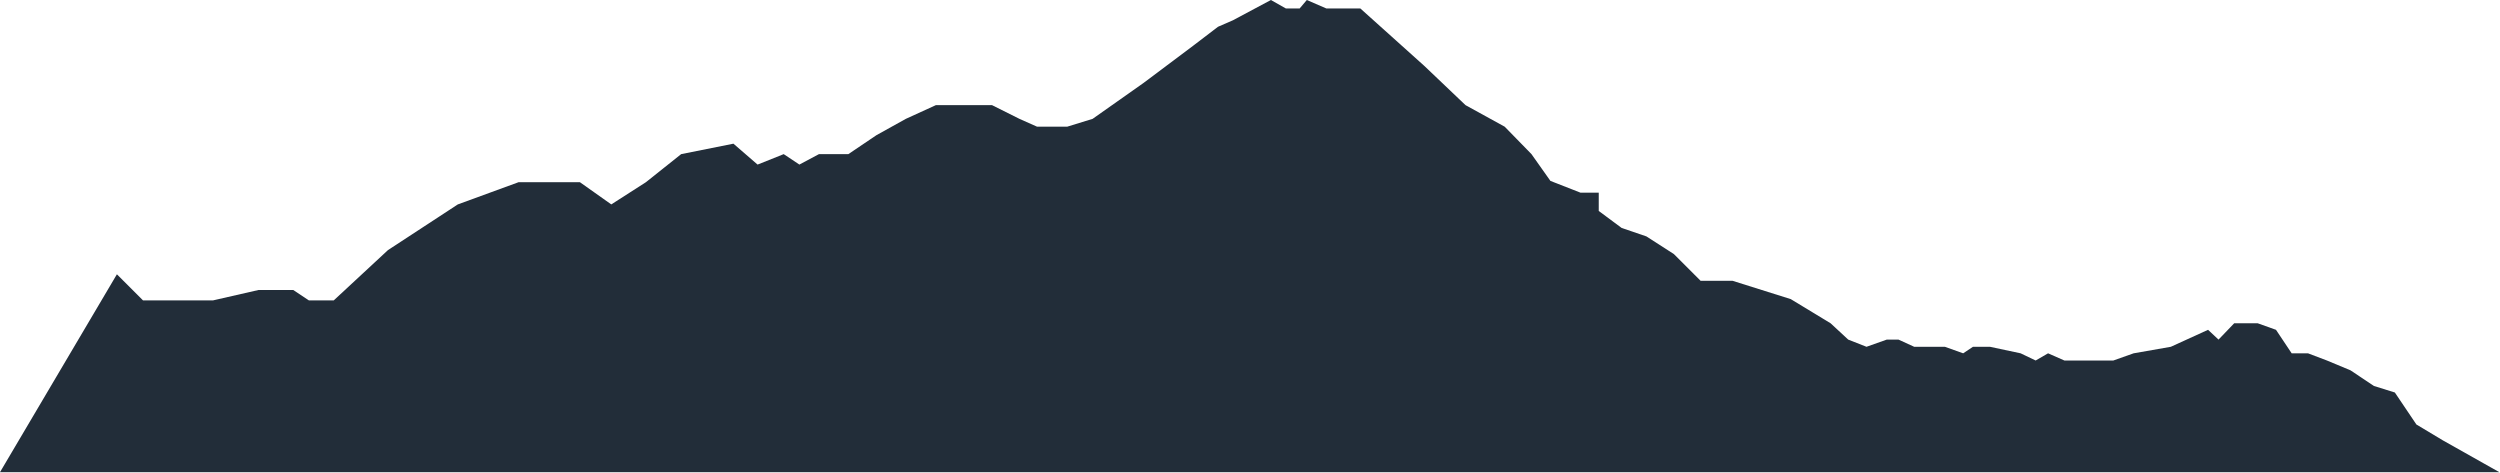
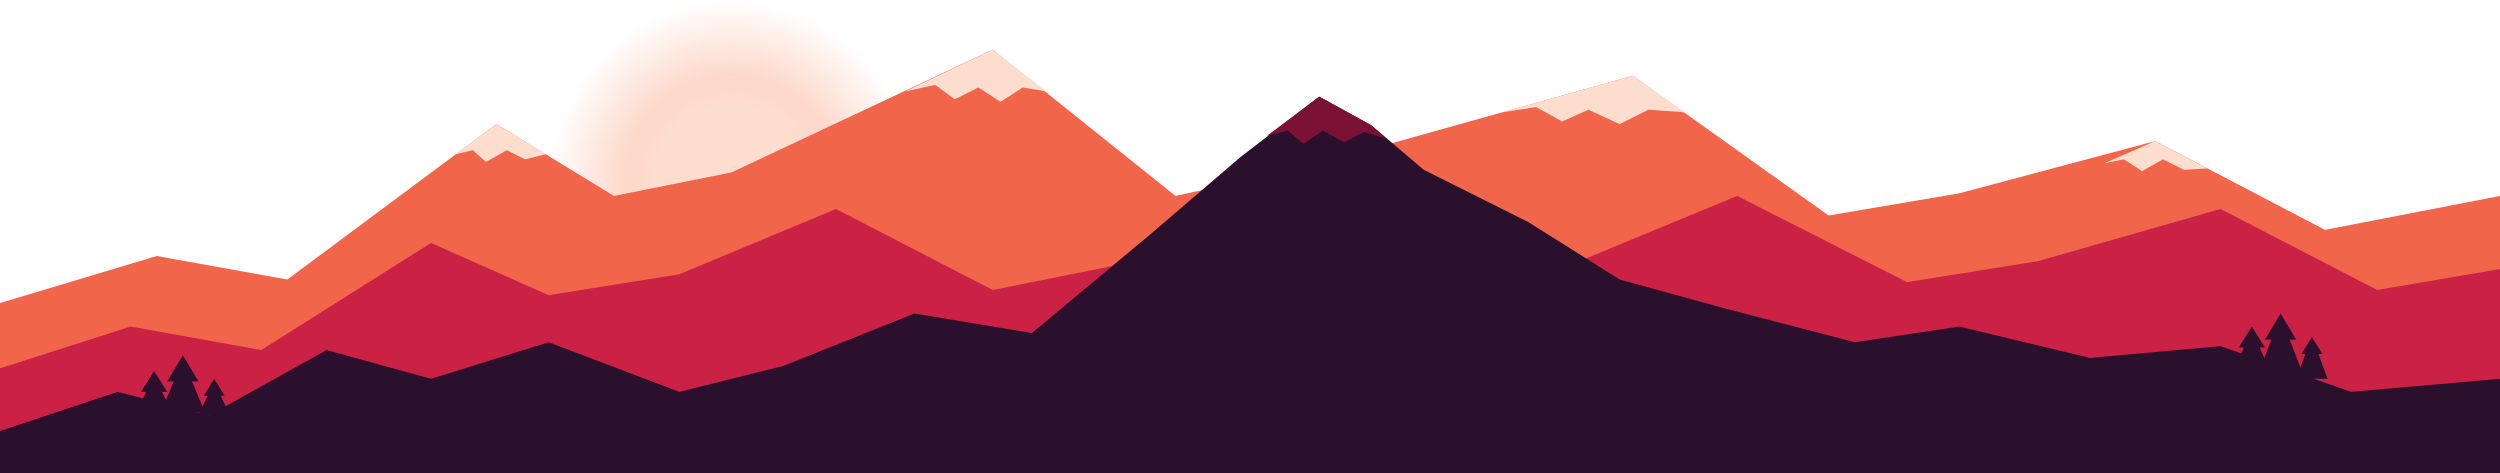
<svg xmlns="http://www.w3.org/2000/svg" width="1914" height="362" viewBox="0 0 1914 362" fill="none">
-   <path d="M109.5 230L89.5 210L0 361.5H1913.5L1870 337L1850 325L1833.5 300.5L1817.5 295.5L1799.5 283.5L1781.5 276L1767 270.5H1754.5L1742.5 252.5L1728.5 247.5H1710.5L1698.5 260L1690.5 252.5L1662 265.5L1633.5 270.5L1618 276H1602.5H1580.5L1568 270.5L1558.5 276L1547 270.5L1523.5 265.5H1510.5L1503 270.5L1489 265.5H1465.5L1453.5 260H1444.5L1429 265.5L1415 260L1401.5 247.5L1371 229L1326.5 215H1302L1281.5 194.5L1260.5 181L1241.5 174.5L1224 161.5V147.5H1217.5H1210L1187 138.5L1172.5 118L1152 97L1122 80.5L1090.5 50.5L1041.5 6.5H1015.5L1000.5 0L995 6.5H984.5L973 0L944 15.5L932.5 20.5L913.5 35L875.5 63.5L836.5 91L817 97H794L780.5 91L759.5 80.5H734H716.5L693.5 91L671 103.5L649.5 118H627L612 126L600 118L580 126L561.5 110L521.5 118L494.5 139.5L468 156.5L444 139.5H397L350.5 156.5L297 191.5L255.5 230H236.5L224.5 222H198L163 230H138H109.5Z" fill="#222D39" />
+   <defs>
+     <radialGradient id="sun-glow">
+       <stop offset="0.35" stop-color="#fdddce" stop-opacity="0.8" />
+       <stop offset="0.6" stop-color="#fbac8e" stop-opacity="0.45" />
+       <stop offset="1" stop-color="#fbac8e" stop-opacity="0" />
+     </radialGradient>
+   </defs>
+   <style>
+     /* the sun slowly sinks behind the far range and rises again; its glow softly pulses */
+     .sun{ animation: sun-set 16s ease-in-out infinite alternate; }
+     .sun-glow{ transform-box: view-box; transform-origin: 560px 140px; animation: sun-glow 4s ease-in-out infinite alternate; }
+     @keyframes sun-set{ from{ transform: translateY(-8px); } to{ transform: translateY(32px); } }
+     @keyframes sun-glow{ from{ opacity: 0.7; transform: scale(0.94); } to{ opacity: 1; transform: scale(1.06); } }
+     @media (prefers-reduced-motion: reduce){ .sun, .sun-glow{ animation: none; } }
+ </style>
+   <g class="sun">
+     <circle class="sun-glow" cx="560" cy="140" r="140" fill="url(#sun-glow)" />
+     <circle cx="560" cy="140" r="60" fill="#fdddce" />
+   </g>
+   <path d="M0 232L120 196L220 214L380 95L470 150L560 132L760 38L900 150L1000 128L1250 58L1400 165L1500 148L1650 108L1780 176L1914 150V364H0Z" fill="#f1654a" />
+   <path d="M380 95L349 118L362 115L372 124L388 115L402 122L418 118Z" fill="#fdddce" />
+   <path d="M760 38L693 70L716 65L731 76L749 67L766 78L783 67L801 70Z" fill="#fdddce" />
+   <path d="M1250 58L1150 86L1176 82L1196 93L1216 84L1240 95L1262 84L1290 86Z" fill="#fdddce" />
+   <path d="M1650 108L1611 125L1626 122L1640 131L1656 122L1672 130L1690 129Z" fill="#fdddce" />
+   <path d="M0 282L100 250L200 268L330 186L420 226L520 210L640 160L760 222L860 202L940 232L1100 242L1180 212L1330 150L1460 216L1560 200L1700 160L1820 222L1914 206V364H0Z" fill="#cb2145" />
+   <path d="M0 330L90 300L160 318L250 268L330 290L420 262L520 300L600 280L700 240L790 255L880 180L950 120L1010 74L1050 96L1090 130L1170 170L1240 214L1320 236L1420 262L1500 250L1600 274L1700 265L1800 300L1914 290V364H0Z" fill="#2a102d" />
+   <path d="M1010 74L970 104L986 100L998 110L1013 100L1029 109L1044 101L1061 106L1050 96Z" fill="#7b1135" />
+   <g fill="#2a102d">
+     <path d="M118 284L128 300H124L132 316H104L112 300H108Z" />
+     <path d="M140 272L152 292H147L157 316H123L133 292H128Z" />
+     <path d="M164 290L172 303H169L176 318H152L159 303H156Z" />
+     <path d="M1724 250L1734 266H1730L1738 284H1710L1718 266H1714Z" />
+     <path d="M1746 240L1758 260H1753L1763 286H1729L1739 260H1734Z" />
+     <path d="M1770 258L1778 271H1775L1782 290H1758L1765 271H1762Z" />
+   </g>
</svg>
